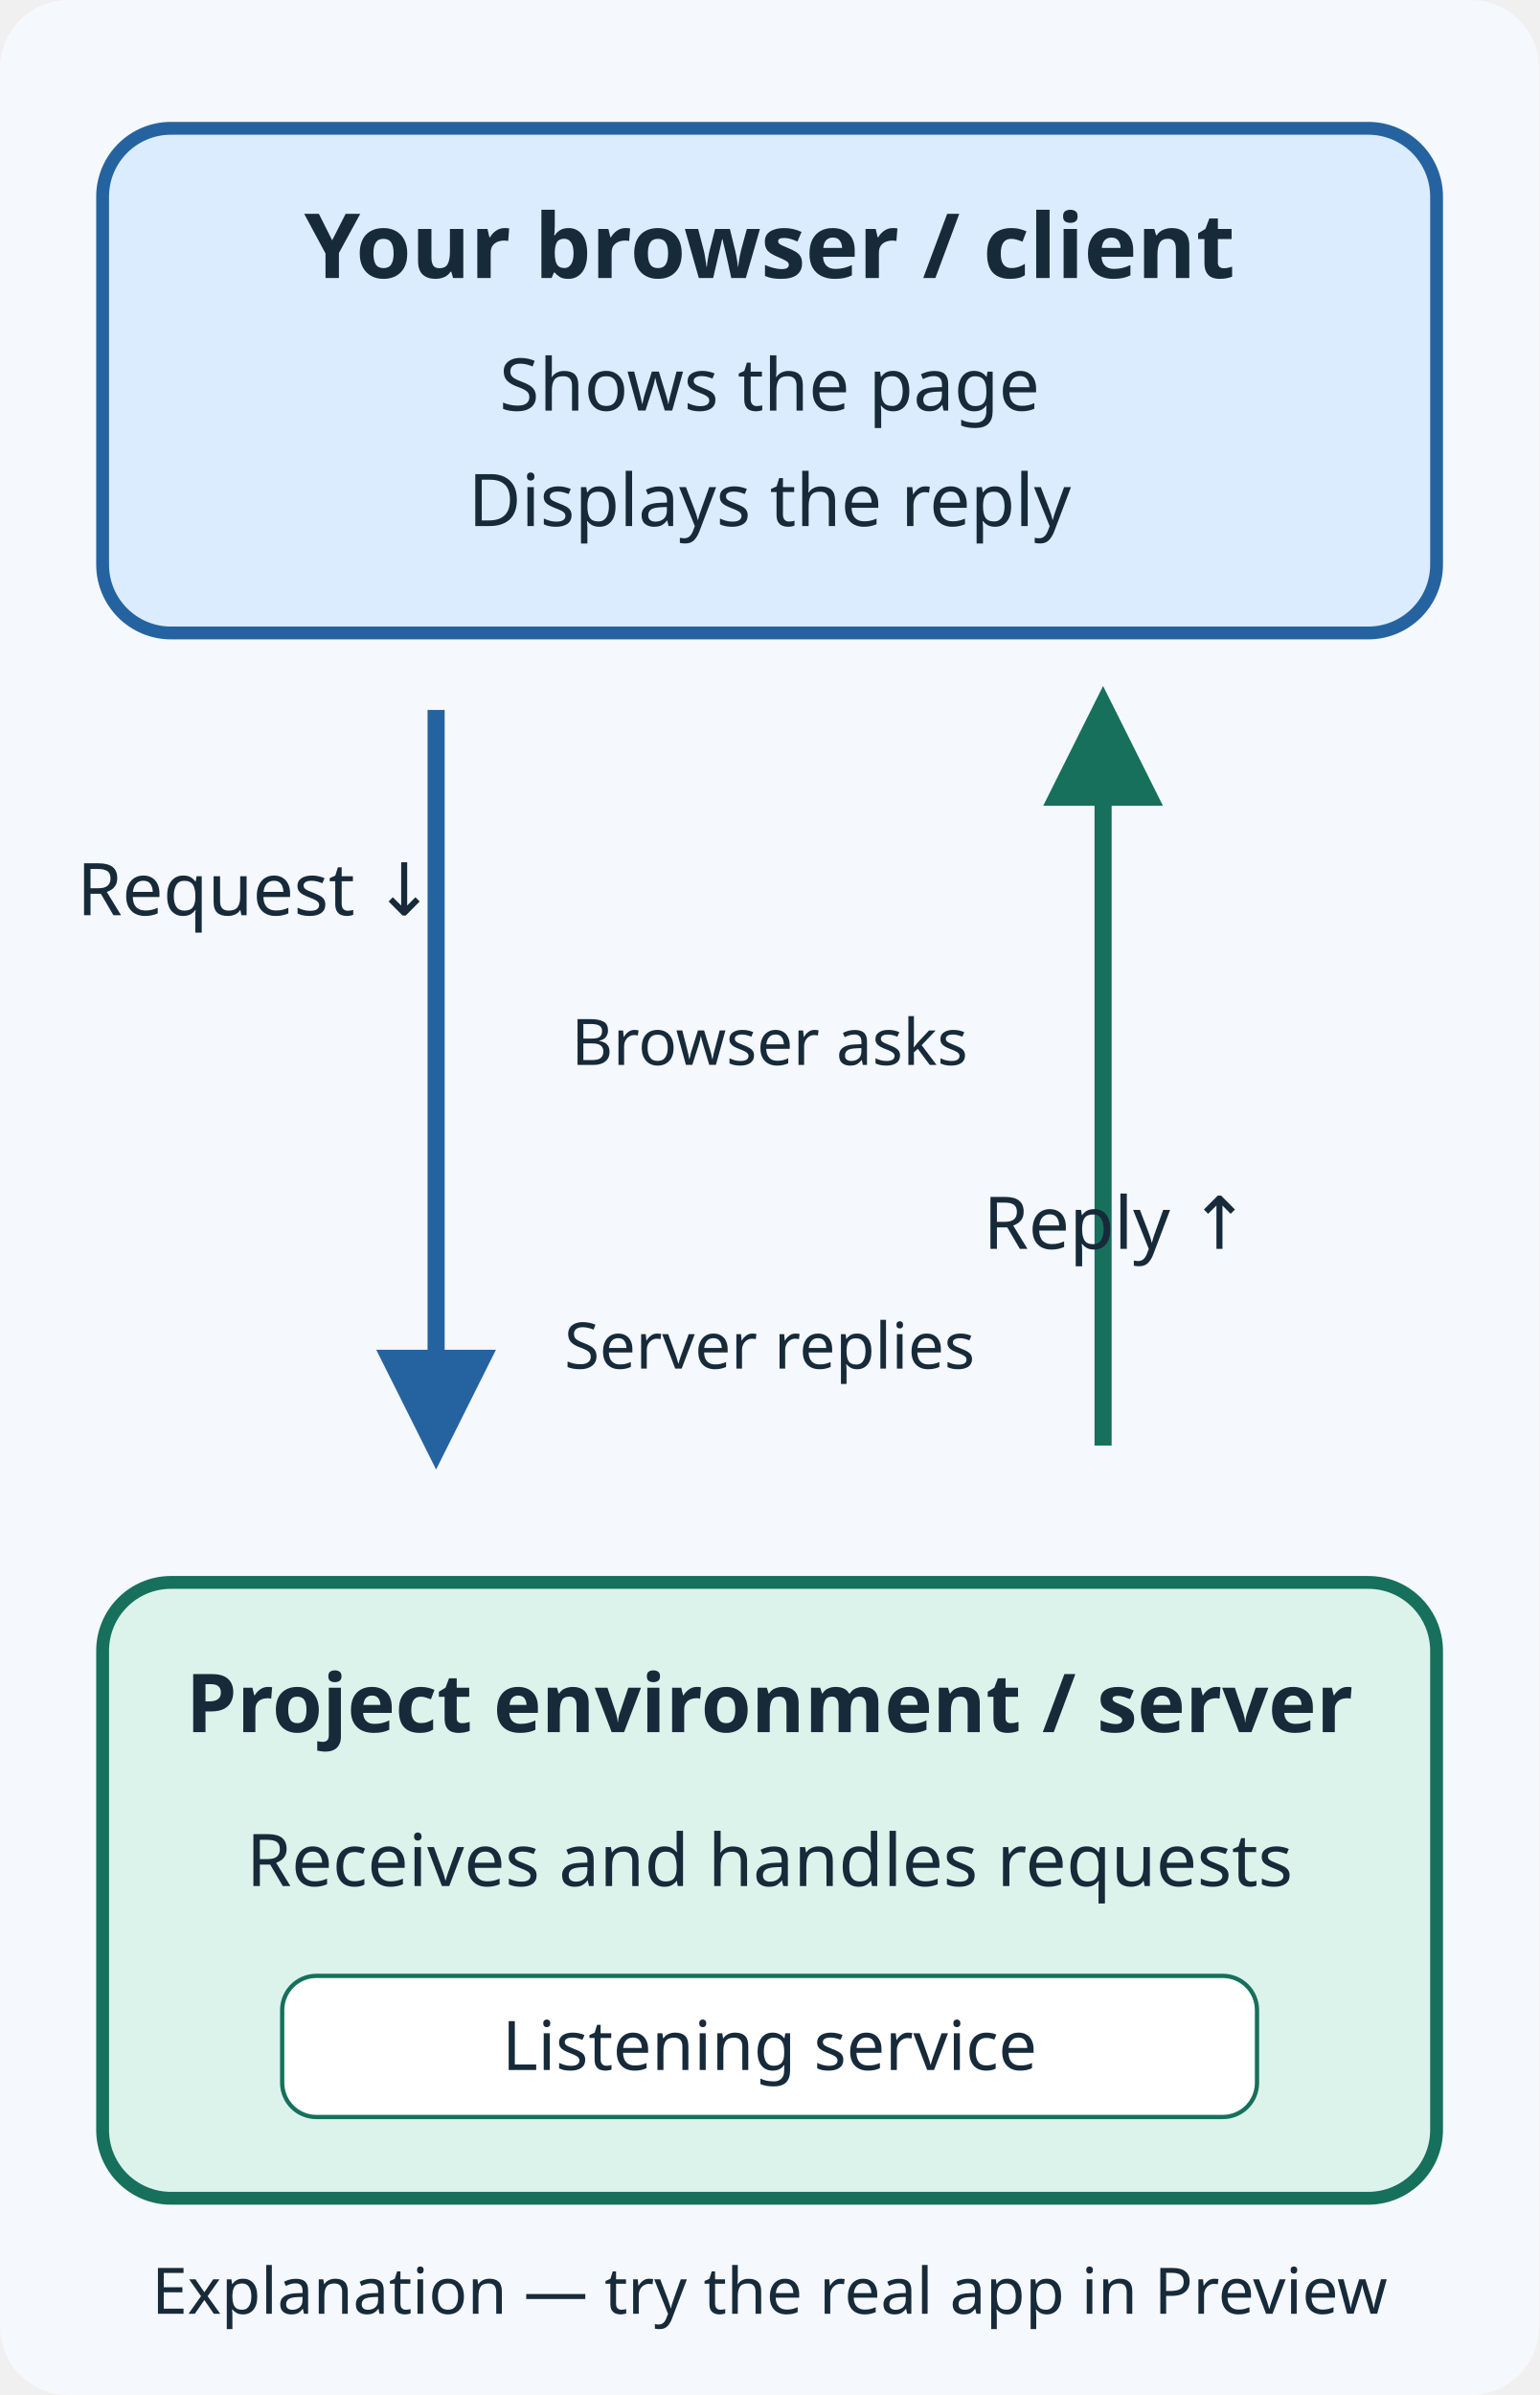
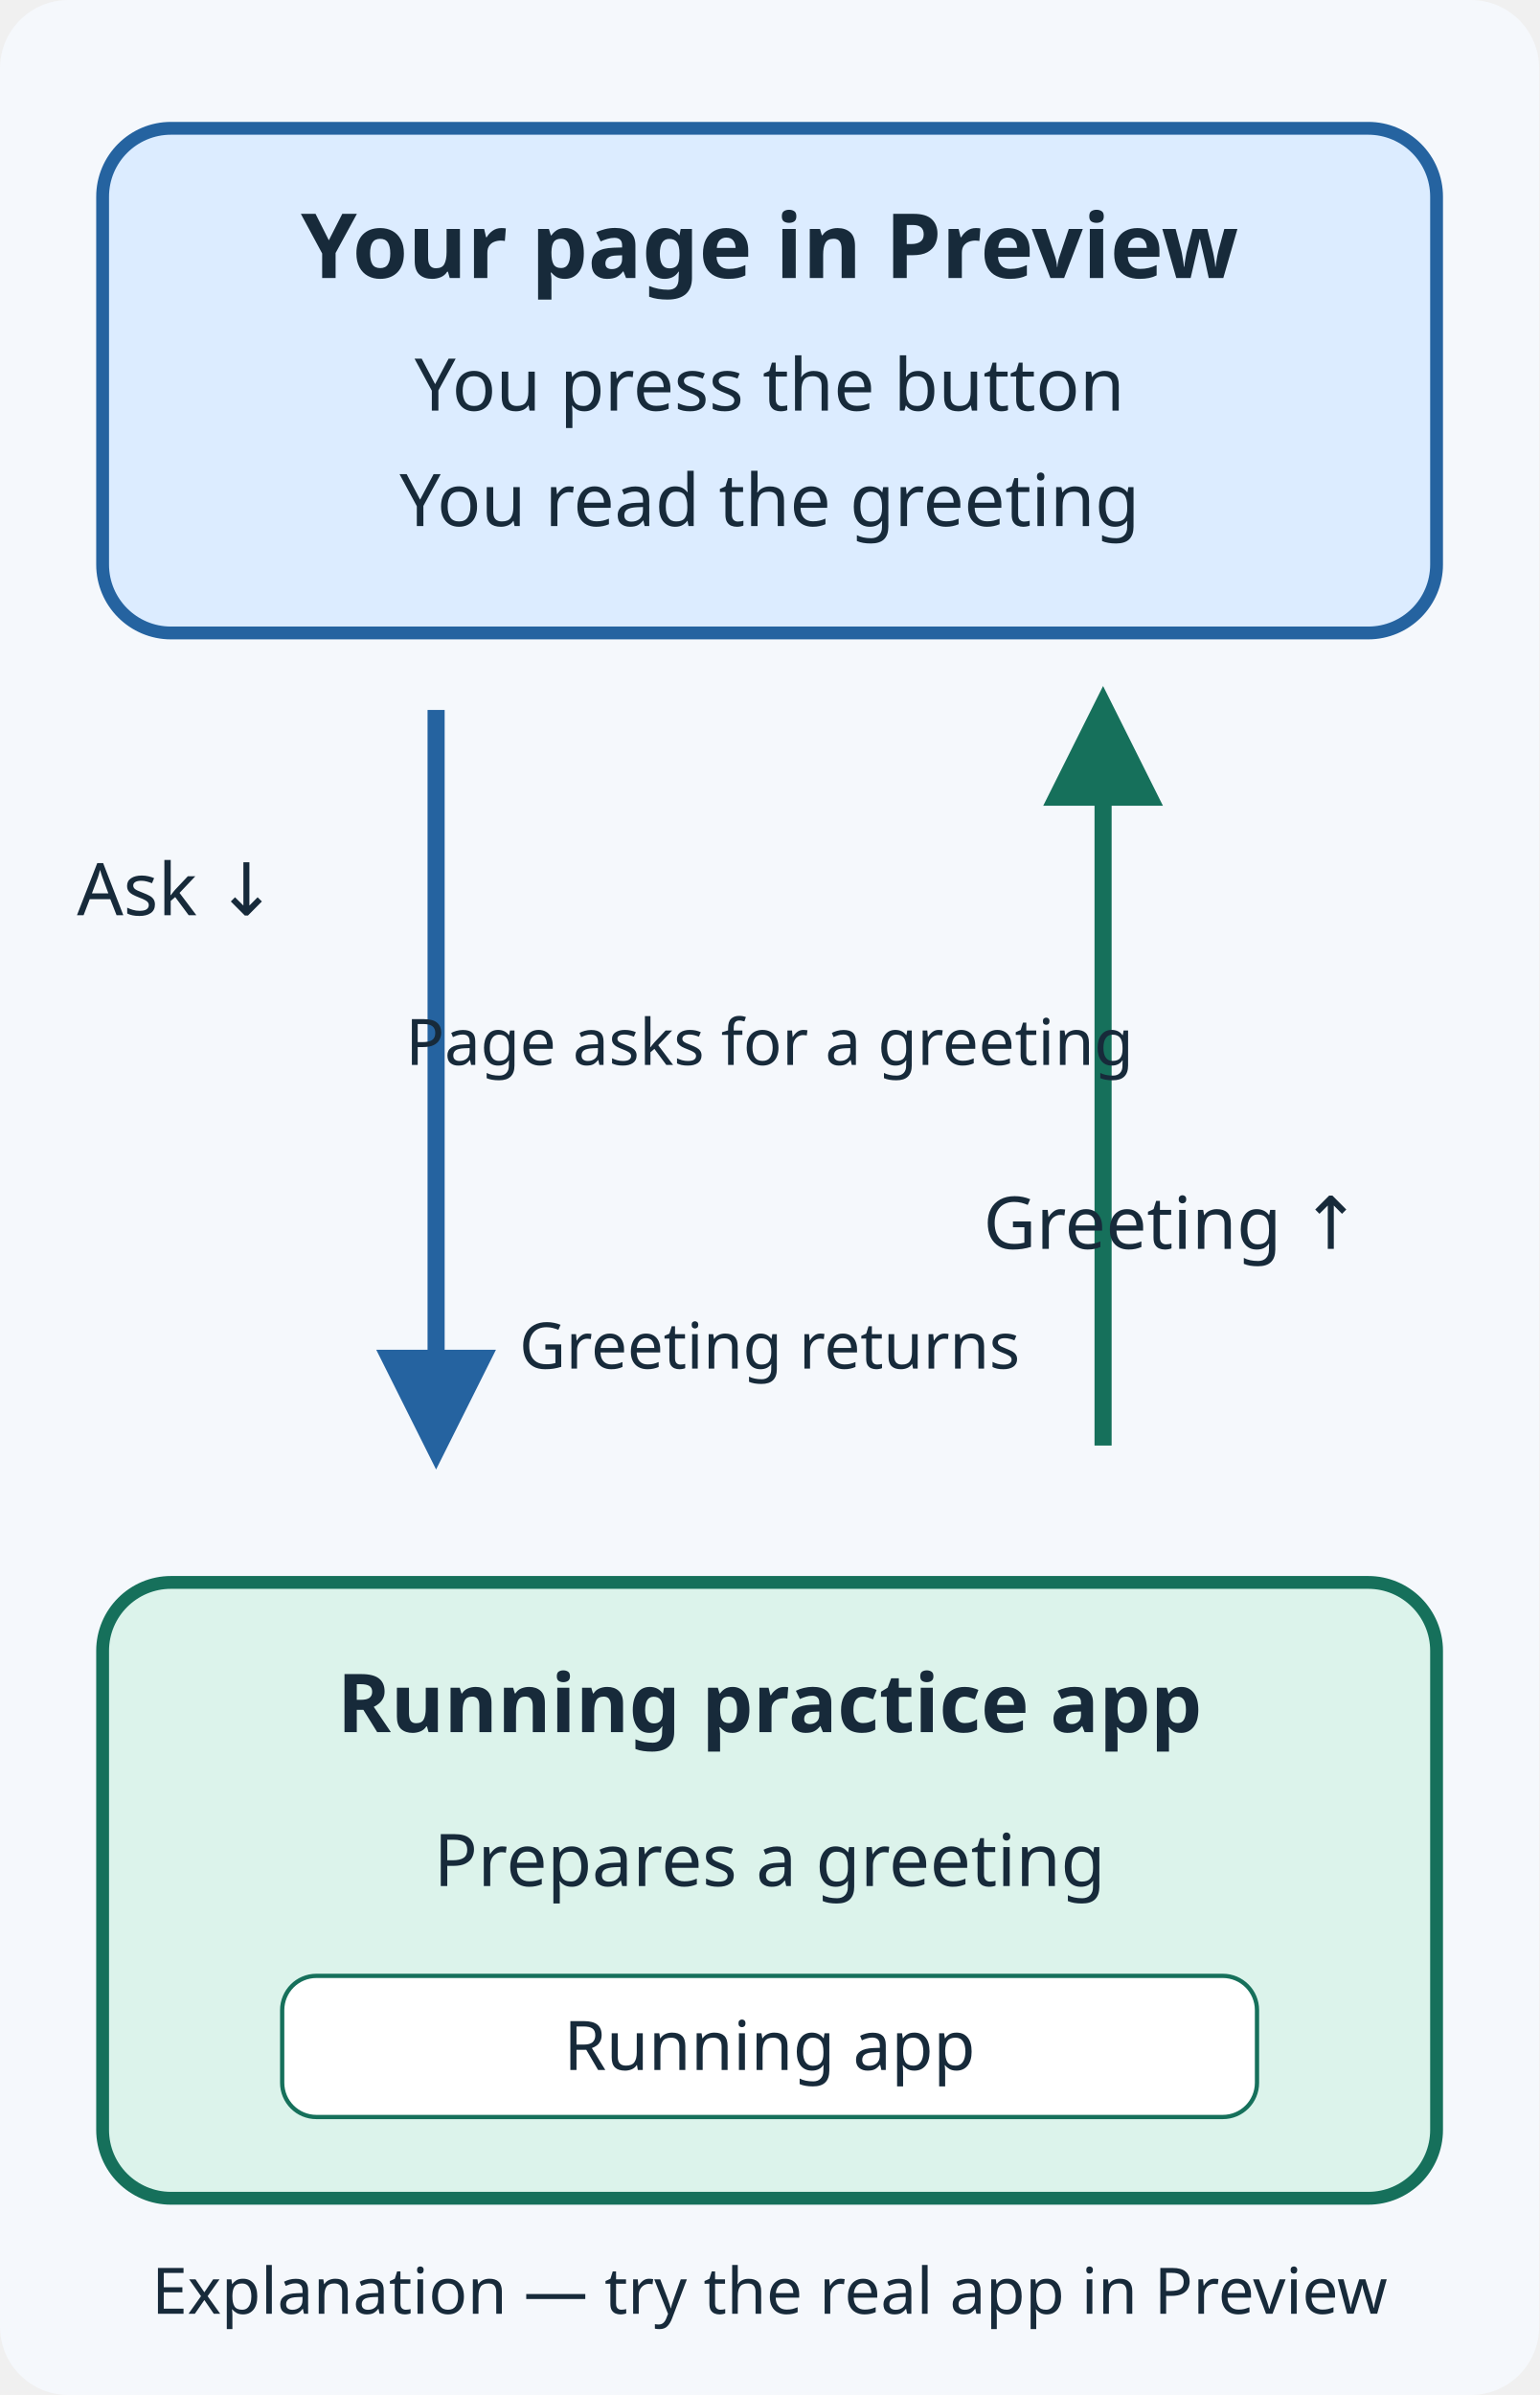
<svg xmlns="http://www.w3.org/2000/svg" viewBox="0 0 360 560" role="img" aria-labelledby="title description">
  <defs>
    <marker id="arrow" viewBox="0 0 10 10" refX="8" refY="5" markerWidth="7" markerHeight="7" orient="auto-start-reverse">
      <path d="M0 0L10 5L0 10Z" fill="context-stroke" />
    </marker>
  </defs>
  <rect width="360" height="560" rx="16" fill="#f5f8fc" />
  <g id="client">
    <rect x="24" y="30" width="312" height="118" rx="16" fill="#dcecff" stroke="#2563a0" stroke-width="3" />
-     <text x="180" y="65" text-anchor="middle" font-family="system-ui,sans-serif" font-size="21" font-weight="700" fill="#172a3a">Your browser / client</text>
-     <text x="180" y="96" text-anchor="middle" font-family="system-ui,sans-serif" font-size="17" fill="#172a3a">Shows the page</text>
-     <text x="180" y="123" text-anchor="middle" font-family="system-ui,sans-serif" font-size="17" fill="#172a3a">Displays the reply</text>
+     <text x="180" y="65" text-anchor="middle" font-family="system-ui,sans-serif" font-size="21" font-weight="700" fill="#172a3a">Your page in Preview</text>
+     <text x="180" y="96" text-anchor="middle" font-family="system-ui,sans-serif" font-size="17" fill="#172a3a">You press the button</text>
+     <text x="180" y="123" text-anchor="middle" font-family="system-ui,sans-serif" font-size="17" fill="#172a3a">You read the greeting</text>
  </g>
  <path d="M102 166V338" fill="none" stroke="#2563a0" stroke-width="4" marker-end="url(#arrow)" />
  <path d="M258 338V166" fill="none" stroke="#16705b" stroke-width="4" marker-end="url(#arrow)" />
-   <text x="18" y="214" font-family="system-ui,sans-serif" font-size="17" fill="#172a3a">Request ↓</text>
-   <text x="230" y="292" font-family="system-ui,sans-serif" font-size="17" fill="#172a3a">Reply ↑</text>
-   <text id="request-label" x="180" y="249" text-anchor="middle" font-family="system-ui,sans-serif" font-size="15" fill="#172a3a">Browser asks</text>
-   <text id="response-label" x="180" y="320" text-anchor="middle" font-family="system-ui,sans-serif" font-size="15" fill="#172a3a">Server replies</text>
+   <text x="18" y="214" font-family="system-ui,sans-serif" font-size="17" fill="#172a3a">Ask ↓</text>
+   <text x="230" y="292" font-family="system-ui,sans-serif" font-size="17" fill="#172a3a">Greeting ↑</text>
+   <text id="request-label" x="180" y="249" text-anchor="middle" font-family="system-ui,sans-serif" font-size="15" fill="#172a3a">Page asks for a greeting</text>
+   <text id="response-label" x="180" y="320" text-anchor="middle" font-family="system-ui,sans-serif" font-size="15" fill="#172a3a">Greeting returns</text>
  <g id="server">
    <rect x="24" y="370" width="312" height="144" rx="16" fill="#dcf3eb" stroke="#16705b" stroke-width="3" />
-     <text x="180" y="405" text-anchor="middle" font-family="system-ui,sans-serif" font-size="19" font-weight="700" fill="#172a3a">Project environment / server</text>
-     <text id="work-label" x="180" y="441" text-anchor="middle" font-family="system-ui,sans-serif" font-size="17" fill="#172a3a">Receives and handles requests</text>
+     <text x="180" y="405" text-anchor="middle" font-family="system-ui,sans-serif" font-size="19" font-weight="700" fill="#172a3a">Running practice app</text>
+     <text id="work-label" x="180" y="441" text-anchor="middle" font-family="system-ui,sans-serif" font-size="17" fill="#172a3a">Prepares a greeting</text>
    <g id="port">
      <rect x="66" y="462" width="228" height="33" rx="8" fill="#fff" stroke="#16705b" />
-       <text id="port-label" x="180" y="484" text-anchor="middle" font-family="system-ui,sans-serif" font-size="16" fill="#172a3a">Listening service</text>
+       <text id="port-label" x="180" y="484" text-anchor="middle" font-family="system-ui,sans-serif" font-size="16" fill="#172a3a">Running app</text>
    </g>
  </g>
  <circle id="packet" cx="102" cy="166" r="8" fill="#d47b05" stroke="#172a3a" stroke-width="2" opacity="0" />
  <text x="180" y="541" text-anchor="middle" font-family="system-ui,sans-serif" font-size="15" fill="#172a3a">Explanation — try the real app in Preview</text>
</svg>
